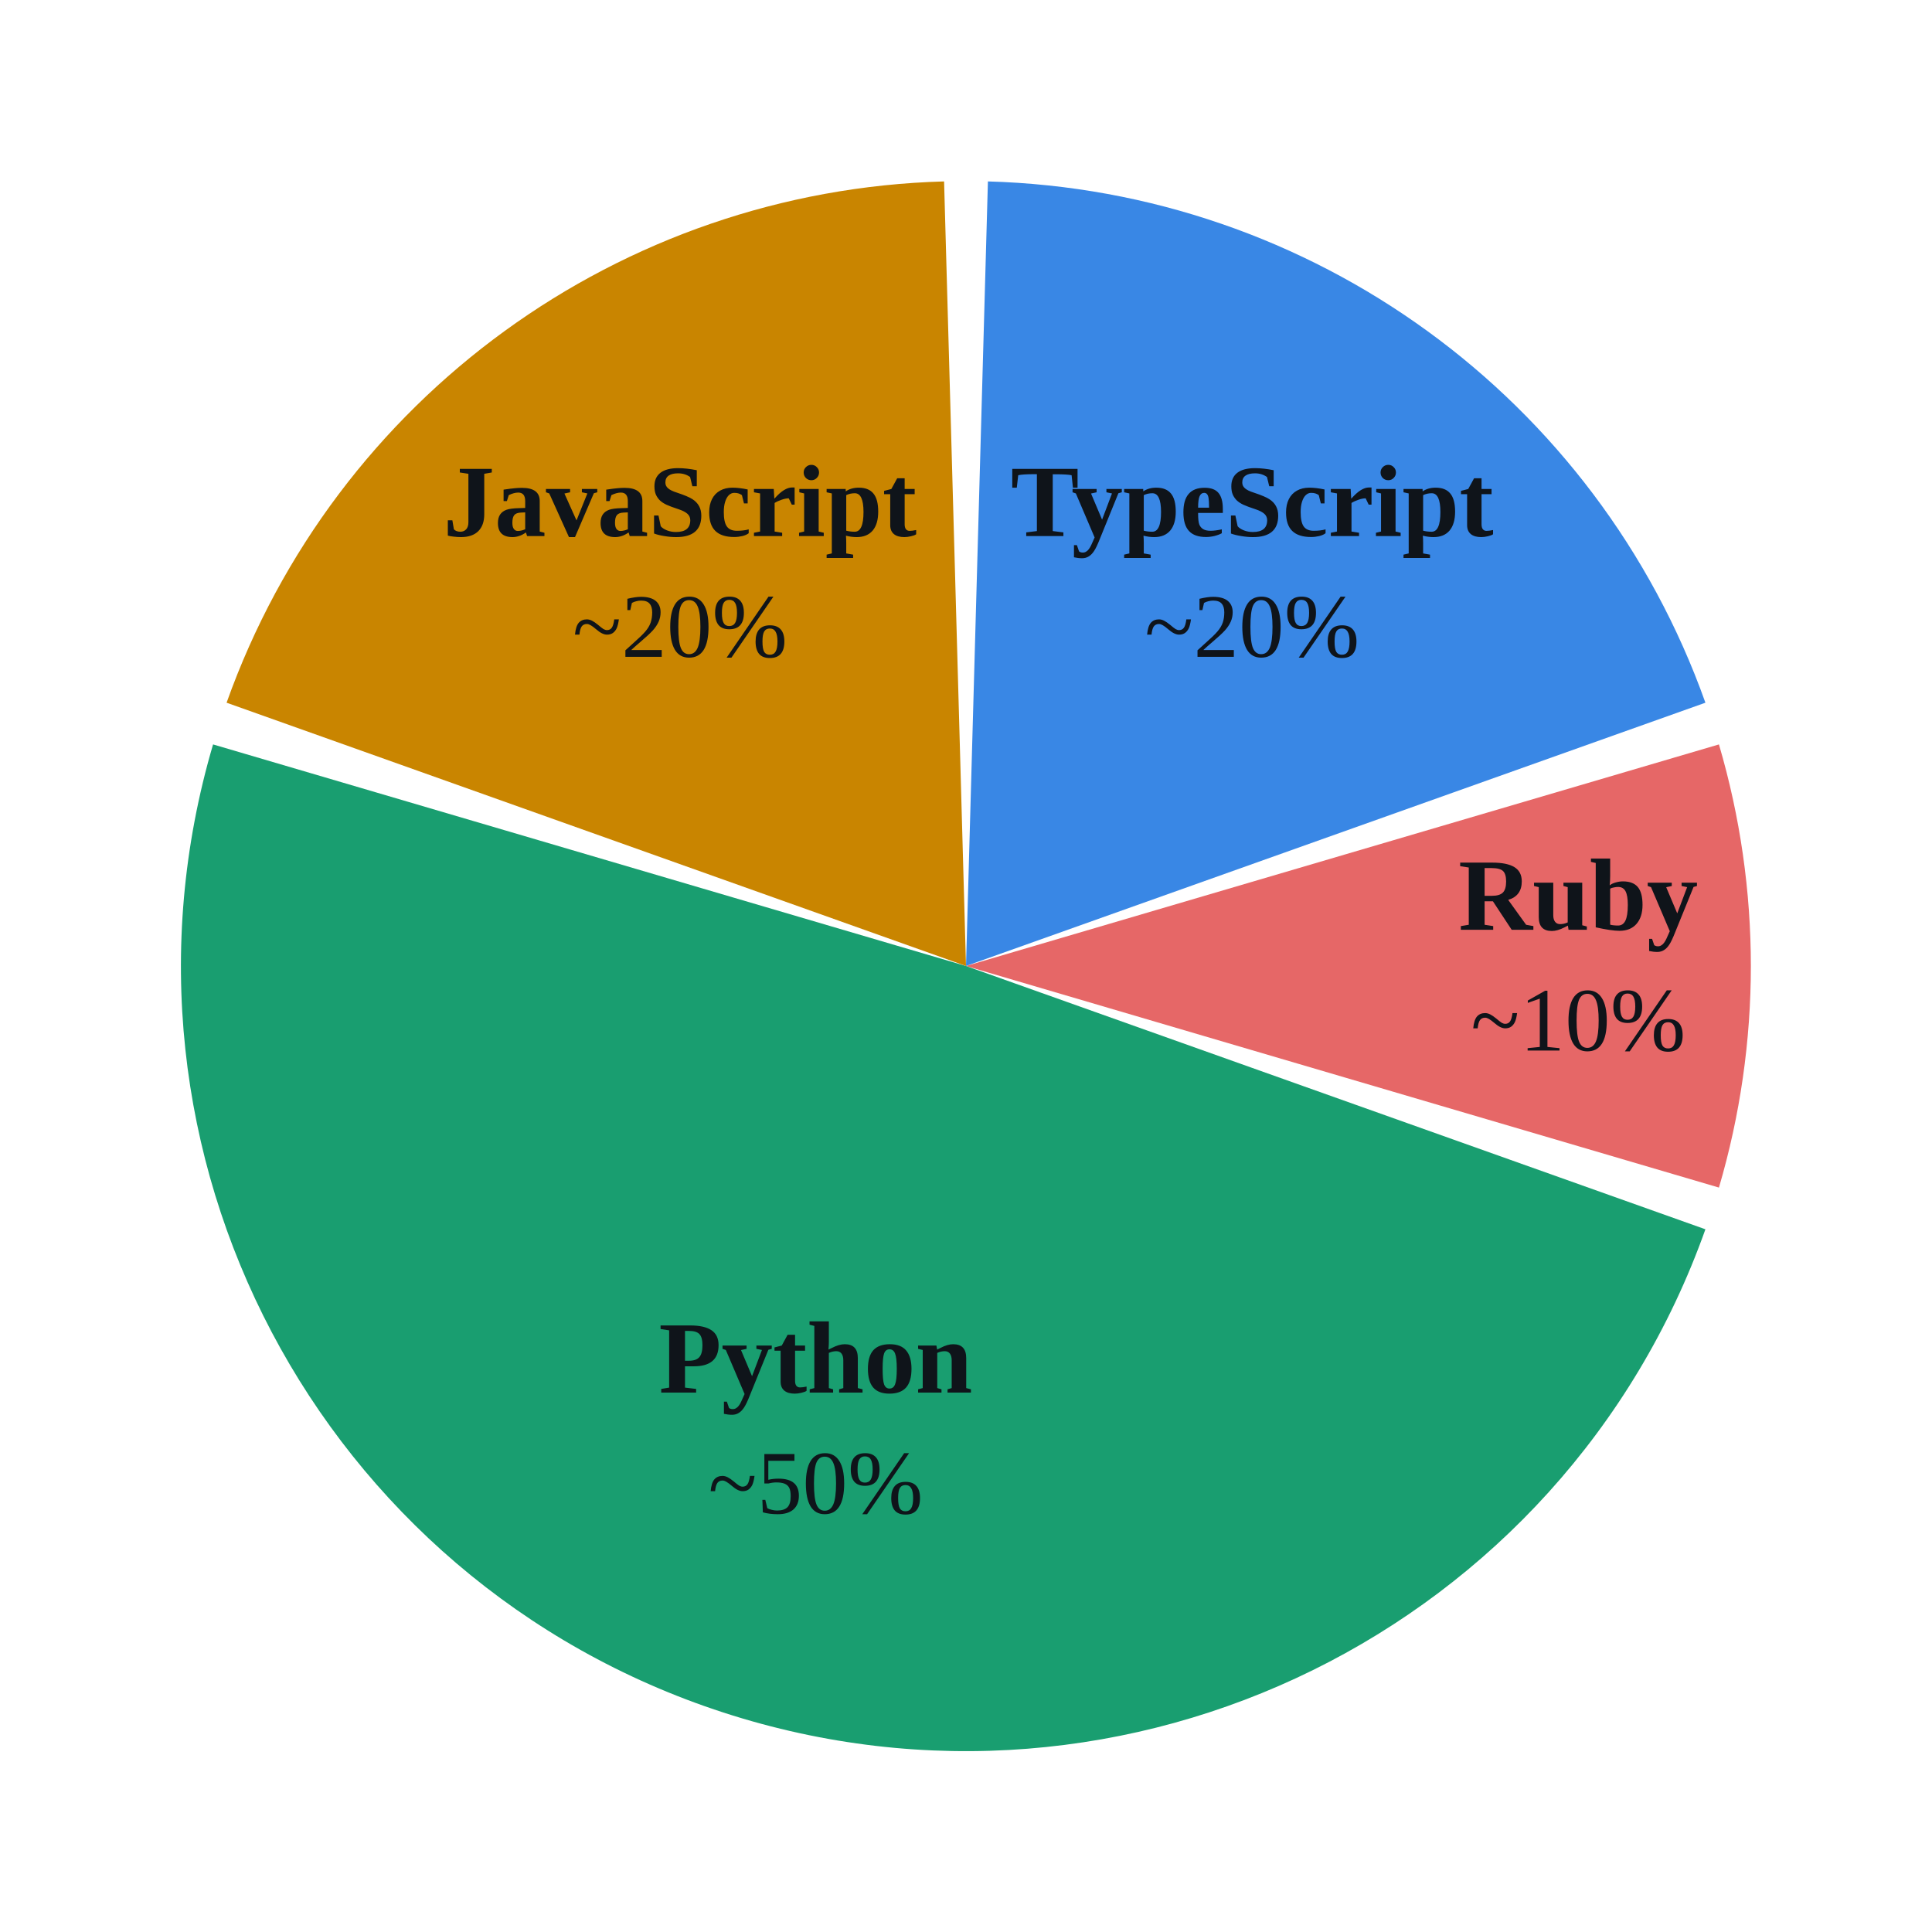
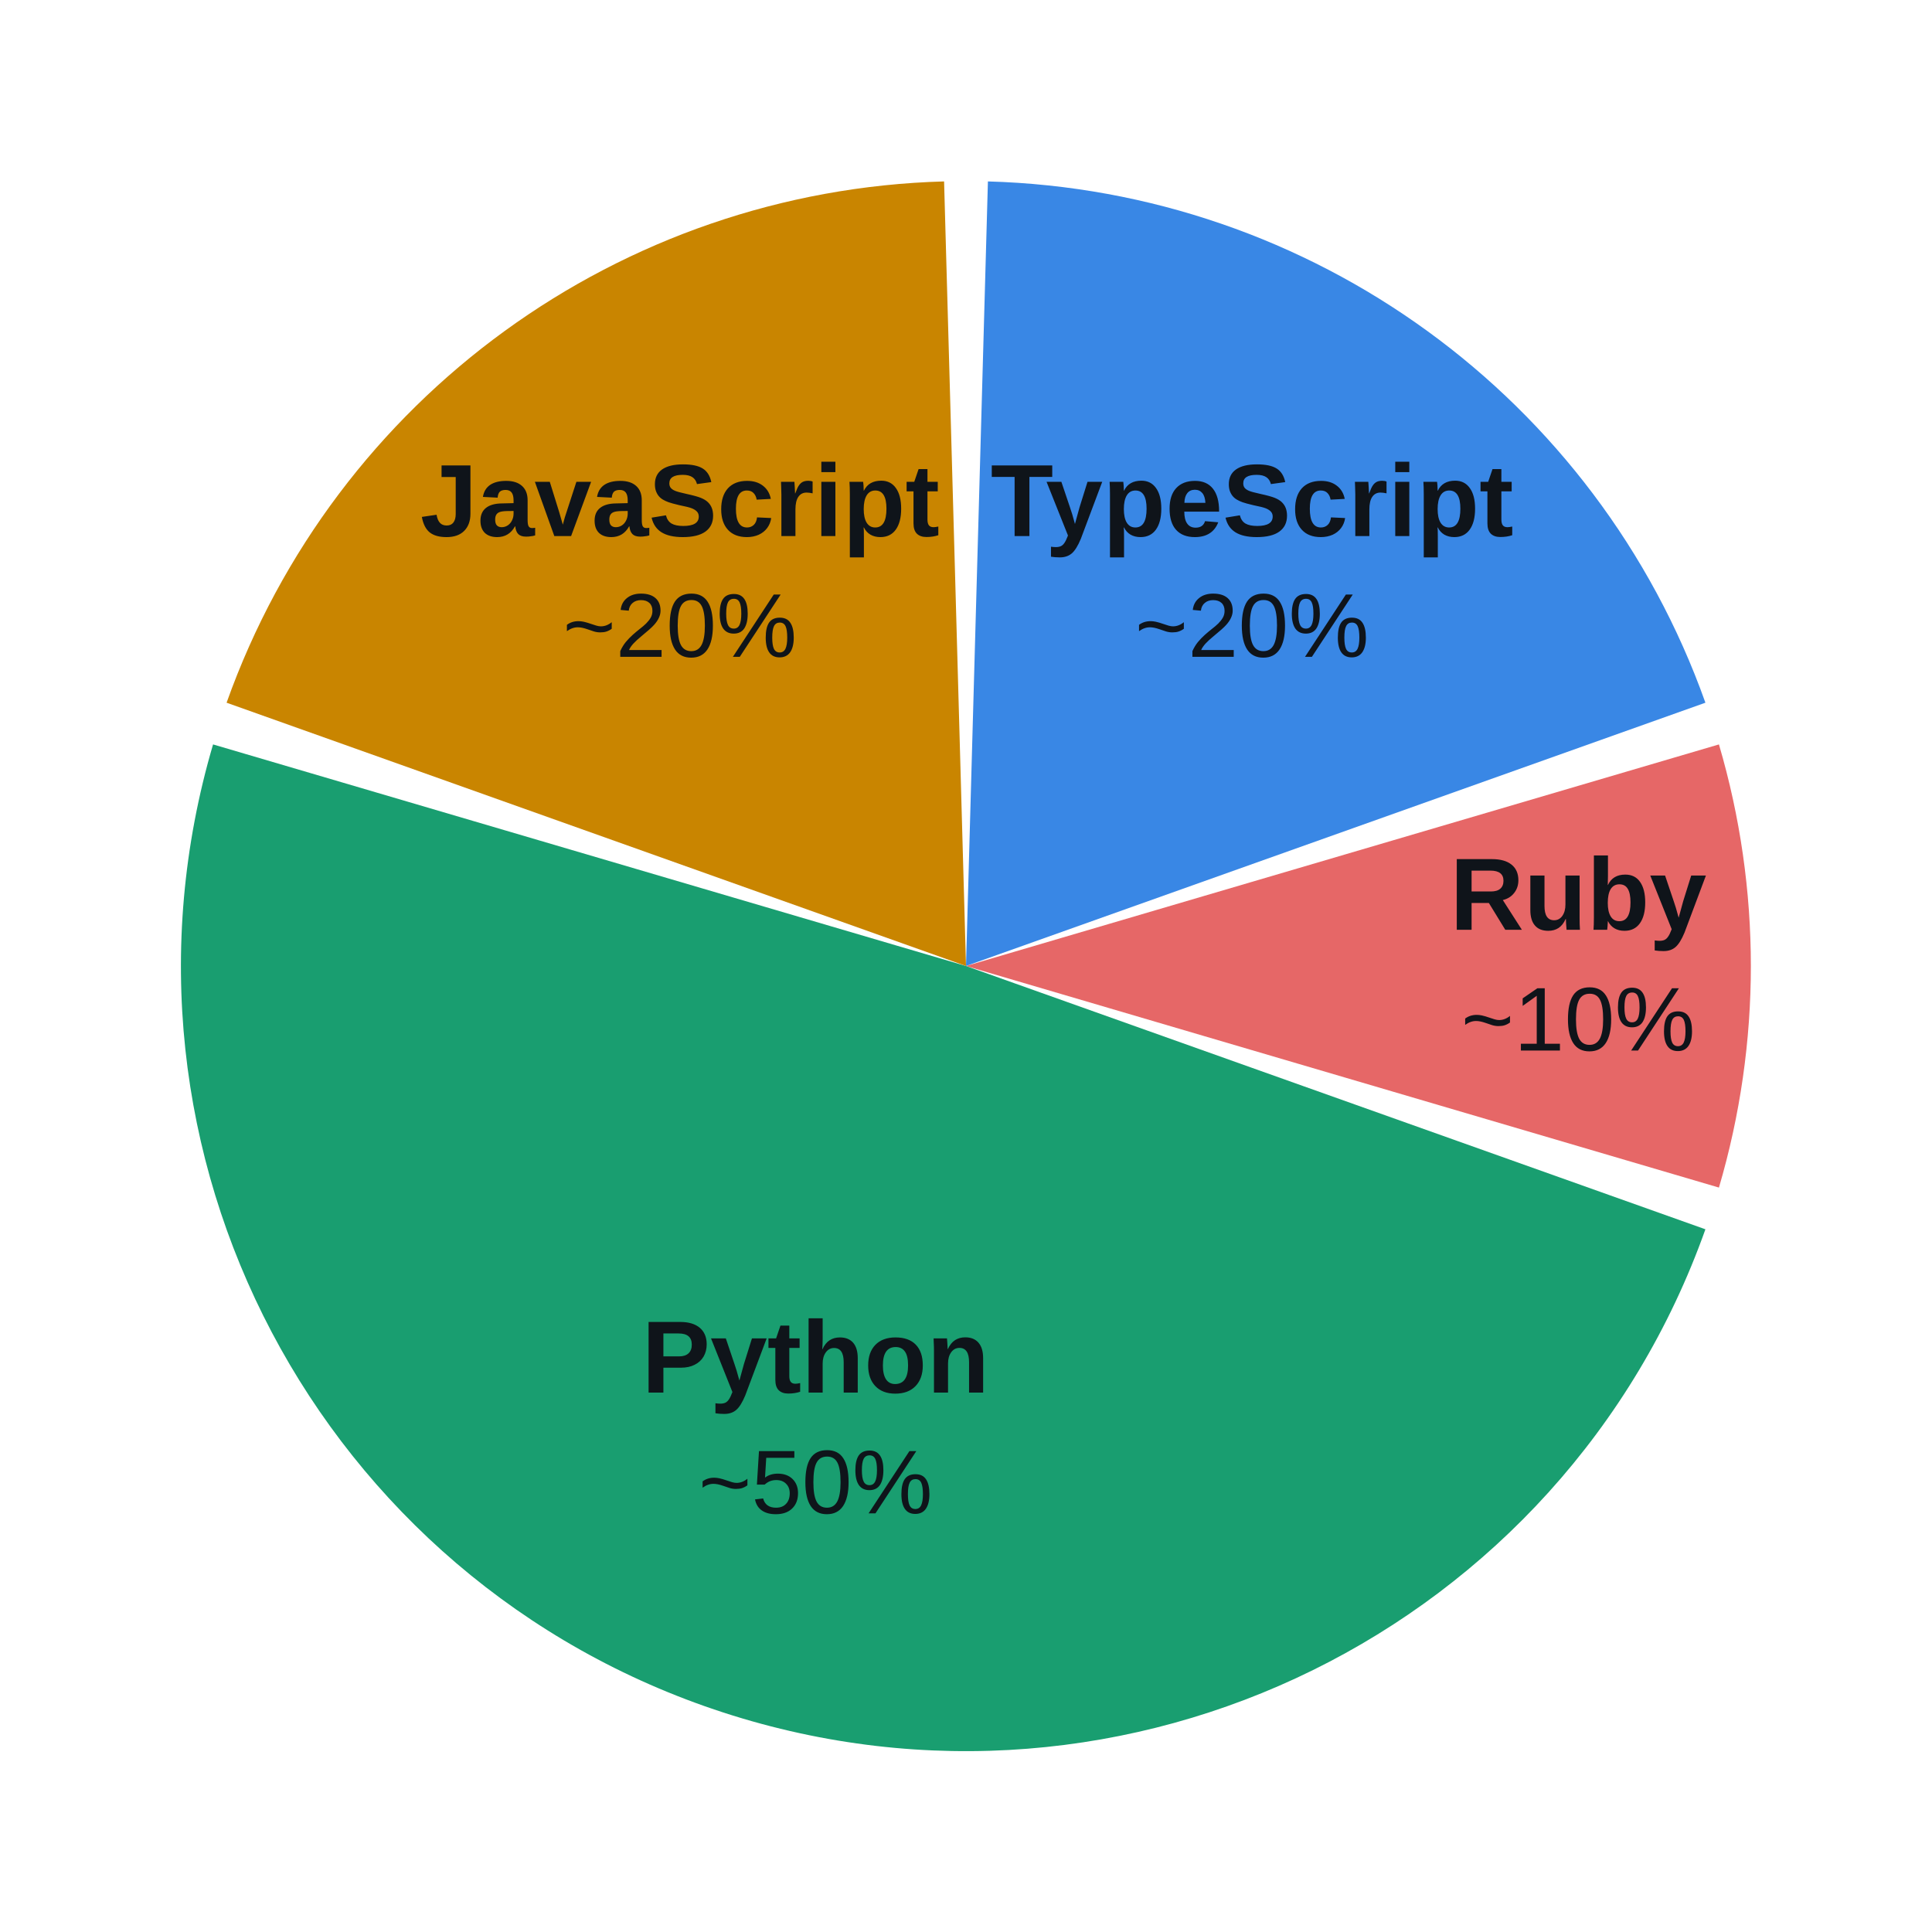
- <svg xmlns="http://www.w3.org/2000/svg" viewBox="0 0 320 320" role="img" aria-label="Предполагаемый вес языка для ИИ: Python 50%, JavaScript 20%, TypeScript 20%, Ruby 10%">
+ <svg xmlns="http://www.w3.org/2000/svg" font-family="'Helvetica Neue', Arial, 'Liberation Sans', sans-serif" viewBox="0 0 320 320" role="img" aria-label="Предполагаемый вес языка для ИИ: Python 50%, JavaScript 20%, TypeScript 20%, Ruby 10%">
  <path d="M160,160 L163.63,30.05 A130,130 0 0,1 282.47,116.39 Z" fill="#3987e5" />
  <path d="M160,160 L284.71,123.3 A130,130 0 0,1 284.71,196.7 Z" fill="#e66767" />
  <path d="M160,160 L282.47,203.61 A130,130 0 0,1 35.29,123.3 Z" fill="#199e70" />
  <path d="M160,160 L37.53,116.39 A130,130 0 0,1 156.37,30.05 Z" fill="#c98500" />
  <text x="207.38" y="88.79" text-anchor="middle" font-weight="700" font-size="17" fill="#0f141a">TypeScript</text>
  <text x="207.38" y="108.79" text-anchor="middle" font-size="15" fill="#0f141a">~20%</text>
  <text x="261.4" y="154.00" text-anchor="middle" font-weight="700" font-size="17" fill="#0f141a">Ruby</text>
  <text x="261.4" y="174.00" text-anchor="middle" font-size="15" fill="#0f141a">~10%</text>
  <text x="135.09" y="230.66" text-anchor="middle" font-weight="700" font-size="17" fill="#0f141a">Python</text>
  <text x="135.09" y="250.66" text-anchor="middle" font-size="15" fill="#0f141a">~50%</text>
  <text x="112.62" y="88.79" text-anchor="middle" font-weight="700" font-size="17" fill="#0f141a">JavaScript</text>
  <text x="112.62" y="108.79" text-anchor="middle" font-size="15" fill="#0f141a">~20%</text>
</svg>
